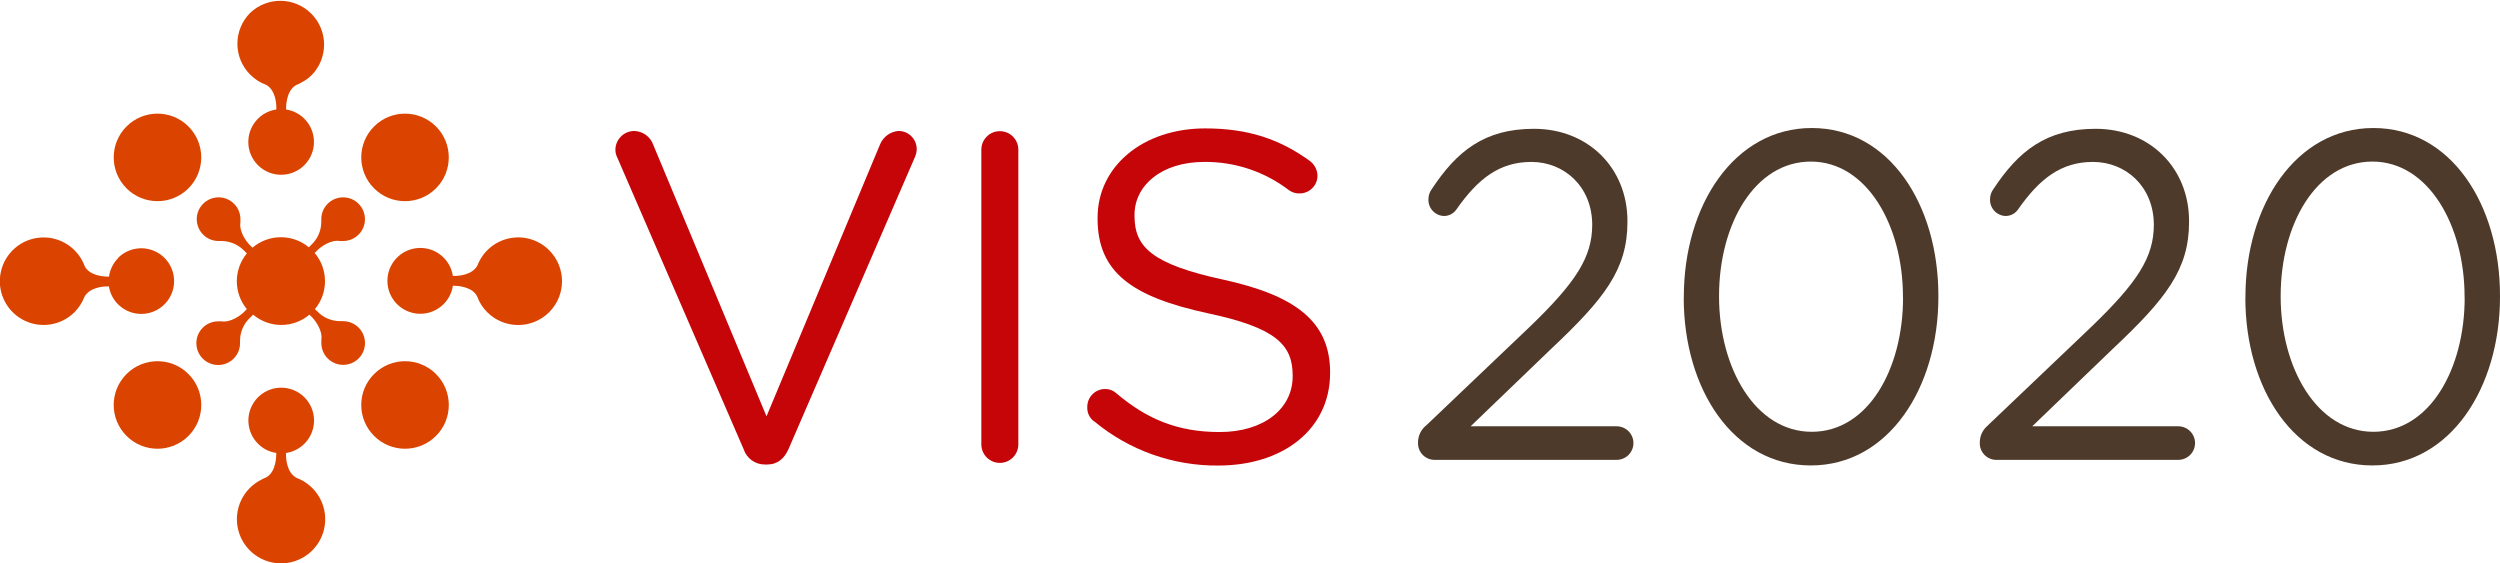
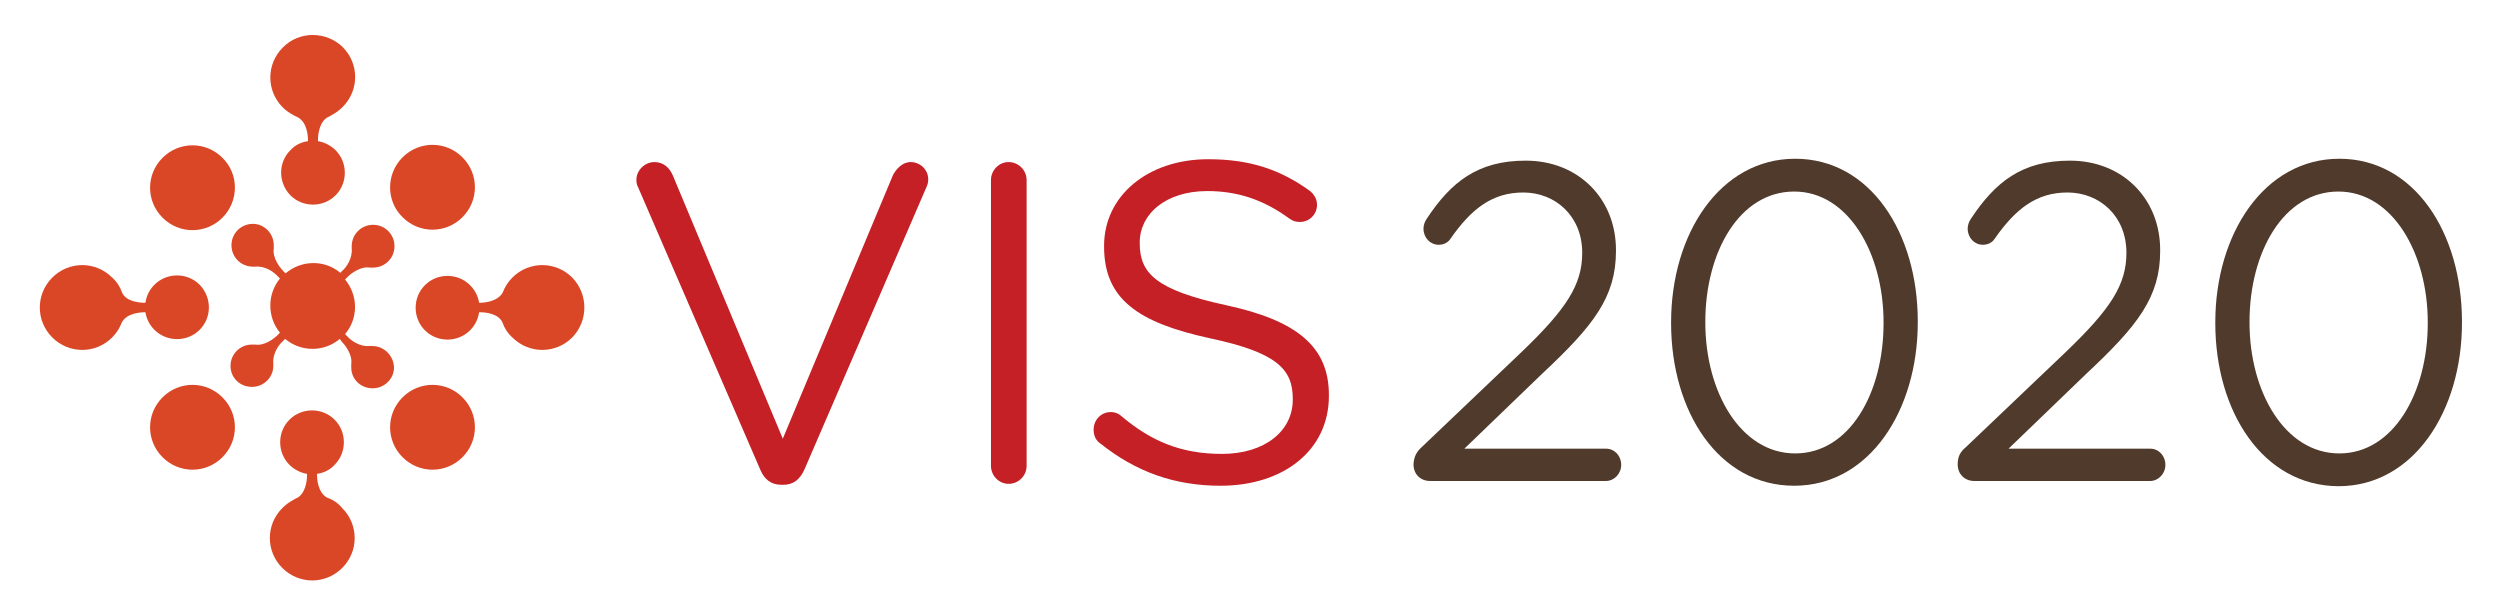
- <svg xmlns="http://www.w3.org/2000/svg" viewBox="0 0 509.51 114.63">
-   <defs>
-     <style>.cls-1{fill:#c60509;}.cls-2{fill:#db4400;}.cls-3{fill:#4e3a2a;}</style>
-   </defs>
-   <g id="Layer_2" data-name="Layer 2">
-     <g id="Layer_1-2" data-name="Layer 1">
-       <path class="cls-1" d="M151.55,91.53,125.81,32.12a3.44,3.44,0,0,1-.39-1.71,3.87,3.87,0,0,1,3.82-3.72,4.23,4.23,0,0,1,3.91,2.86l23.07,55.3,23.17-55.49a4.43,4.43,0,0,1,3.72-2.67,3.7,3.7,0,0,1,3.72,3.62,4,4,0,0,1-.29,1.53L160.7,91.53c-.86,1.9-2.19,3.14-4.38,3.14h-.38a4.52,4.52,0,0,1-4.39-3.14" />
-       <path class="cls-1" d="M200,30.5a3.77,3.77,0,1,1,7.54,0V90.57a3.77,3.77,0,1,1-7.54,0Z" />
-       <path class="cls-1" d="M223,85.9A3.41,3.41,0,0,1,221.59,83a3.64,3.64,0,0,1,3.63-3.72,3.29,3.29,0,0,1,2.28.86c6.3,5.34,12.59,7.91,21.08,7.91,9,0,14.87-4.76,14.87-11.34v-.19c0-6.2-3.34-9.73-17.35-12.69-15.35-3.33-22.41-8.29-22.41-19.26v-.19c0-10.49,9.25-18.21,21.93-18.21,8.77,0,15.16,2.19,21.26,6.58a3.86,3.86,0,0,1,1.63,3.05,3.63,3.63,0,0,1-3.63,3.62,3.55,3.55,0,0,1-2.19-.66A27.93,27.93,0,0,0,245.43,33c-8.68,0-14.21,4.77-14.21,10.78V44c0,6.29,3.44,9.82,18.12,13,14.87,3.25,21.74,8.68,21.74,18.88V76c0,11.45-9.54,18.88-22.79,18.88a39,39,0,0,1-25.27-9" />
-       <path class="cls-2" d="M38.4,38.39a8.92,8.92,0,1,1,0-12.62,8.92,8.92,0,0,1,0,12.62" />
-       <path class="cls-2" d="M76.24,76.23a8.92,8.92,0,1,1,0,12.61,8.9,8.9,0,0,1,0-12.61" />
-       <path class="cls-2" d="M76.24,25.77a8.92,8.92,0,1,1,0,12.62,8.92,8.92,0,0,1,0-12.62" />
-       <path class="cls-2" d="M25.79,76.23a8.92,8.92,0,1,1,0,12.61,8.9,8.9,0,0,1,0-12.61" />
-       <path class="cls-2" d="M69.9,65.45a5.27,5.27,0,0,0-.56,0,6.39,6.39,0,0,1-4.63-1.95L64.18,63a8.91,8.91,0,0,0-.05-11.45l.58-.58c.72-.7,2.7-2.15,4.56-1.85h.06a5.85,5.85,0,0,0,.59,0,4.45,4.45,0,1,0-4.44-4.45,5.21,5.21,0,0,0,0,.55h0a6.4,6.4,0,0,1-2,4.64l-.53.54a8.93,8.93,0,0,0-11.49.08l-.6-.59c-.7-.72-2.16-2.71-1.86-4.56v-.07a3.9,3.9,0,0,0,0-.59,4.45,4.45,0,1,0-4.44,4.45,3.19,3.19,0,0,0,.54,0h0a6.48,6.48,0,0,1,4.64,1.95l.57.57a8.91,8.91,0,0,0,0,11.36l-.62.63c-.73.7-2.71,2.15-4.56,1.86h-.06a5.85,5.85,0,0,0-.6,0,4.45,4.45,0,1,0,4.45,4.45,4.89,4.89,0,0,0,0-.54h0A6.41,6.41,0,0,1,51,64.72l.59-.59a8.89,8.89,0,0,0,11.47,0l.57.56c.7.73,2.15,2.71,1.86,4.56v.07a3.92,3.92,0,0,0,0,.59,4.45,4.45,0,1,0,4.46-4.45" />
-       <path class="cls-2" d="M111.93,51a8.91,8.91,0,0,0-14.62,3.08c-1.06,2-3.87,2.17-4.85,2.16H92.3a6.71,6.71,0,1,0,0,2h.18c1,0,3.8.25,4.75,2.14a8.76,8.76,0,0,0,2.06,3.24A8.92,8.92,0,0,0,111.93,51M51,2.61a8.9,8.9,0,0,0,0,12.61,8.79,8.79,0,0,0,3.24,2.07c1.94,1.09,2.09,3.84,2.08,4.8v.22a6.69,6.69,0,1,0,5.71,1.89,6.61,6.61,0,0,0-3.72-1.88v-.27c0-1.09.27-4.09,2.43-4.88a2.62,2.62,0,0,0,.53-.27,8.41,8.41,0,0,0,2.34-1.68A8.92,8.92,0,0,0,51,2.61m9.37,94.74c-1.94-1.1-2.09-3.84-2.08-4.82v-.21a6.69,6.69,0,1,0-5.71-1.89,6.52,6.52,0,0,0,3.72,1.88v.27c0,1.09-.27,4.09-2.43,4.88a2.47,2.47,0,0,0-.54.27,9,9,0,1,0,7-.38M24.1,52.57a6.74,6.74,0,0,0-1.89,3.81H22c-1,0-3.8-.24-4.74-2.14a8.92,8.92,0,1,0-2.07,9.38,9,9,0,0,0,2-3.08c1.06-2,3.86-2.18,4.85-2.17h.15a6.69,6.69,0,1,0,1.87-5.81" />
-       <path class="cls-3" d="M290.68,86.69l21-20c9.48-9.12,12.82-14.25,12.82-20.89C324.48,38,318.77,33,312.1,33c-6.5,0-10.89,3.42-15.27,9.68a3.07,3.07,0,0,1-2.55,1.34,3.28,3.28,0,0,1-3.16-3.42,3.48,3.48,0,0,1,.7-2.09c5.09-7.7,10.71-12.26,20.81-12.26,11.06,0,19.05,8,19.05,18.81v.19c0,9.69-4.74,15.67-15.54,25.84L299.72,86.88h29.76a3.42,3.42,0,0,1,0,6.84h-37A3.37,3.37,0,0,1,289,90.21a4.46,4.46,0,0,1,1.67-3.52" />
-       <path class="cls-3" d="M343.17,60.67v-.19c0-18.62,10.27-34.39,26.07-34.39s25.81,15.58,25.81,34.2v.19c0,18.61-10.18,34.38-26,34.38s-25.9-15.58-25.9-34.19m44.68,0v-.19c0-14.54-7.37-27.55-18.78-27.55s-18.7,12.73-18.7,27.36v.19C350.37,75,357.74,88,369.24,88s18.61-12.82,18.61-27.35" />
-       <path class="cls-3" d="M405.14,86.69l21-20c9.48-9.12,12.82-14.25,12.82-20.89C438.94,38,433.23,33,426.56,33c-6.5,0-10.89,3.42-15.27,9.68a3.07,3.07,0,0,1-2.55,1.34,3.28,3.28,0,0,1-3.16-3.42,3.48,3.48,0,0,1,.7-2.09c5.09-7.7,10.71-12.26,20.81-12.26,11.06,0,19.05,8,19.05,18.81v.19c0,9.69-4.74,15.67-15.54,25.84L414.18,86.88h29.76a3.42,3.42,0,0,1,0,6.84H407a3.37,3.37,0,0,1-3.51-3.51,4.46,4.46,0,0,1,1.67-3.52" />
-       <path class="cls-3" d="M457.63,60.67v-.19c0-18.62,10.27-34.39,26.07-34.39s25.81,15.58,25.81,34.2v.19c0,18.61-10.18,34.38-26,34.38s-25.9-15.58-25.9-34.19m44.68,0v-.19c0-14.54-7.37-27.55-18.78-27.55s-18.7,12.73-18.7,27.36v.19C464.83,75,472.2,88,483.7,88s18.61-12.82,18.61-27.35" />
-     </g>
+ <svg xmlns="http://www.w3.org/2000/svg" version="1.1" id="Layer_1" x="0px" y="0px" viewBox="0 0 526 129" style="enable-background:new 0 0 526 129;" xml:space="preserve">
+   <style type="text/css">
+ 	.st0{fill:#C42026;}
+ 	.st1{fill:#DA4726;}
+ 	.st2{fill:#4F3A2B;}
+ </style>
+   <g>
+     <path class="st0" d="M160,98.9l-25.7-59.4c-0.3-0.6-0.4-1-0.4-1.7c0-1.9,1.7-3.7,3.8-3.7c1.9,0,3.2,1.2,3.9,2.9l23.1,55.3   l23.2-55.5c0.7-1.3,2-2.7,3.7-2.7c2.1,0,3.7,1.7,3.7,3.6c0,0.6-0.1,1-0.3,1.5l-25.8,59.7c-0.9,1.9-2.2,3.1-4.4,3.1h-0.4   C162.2,102,160.8,100.8,160,98.9z" />
+     <path class="st0" d="M208.5,37.9c0-2.1,1.7-3.8,3.7-3.8c2.1,0,3.8,1.7,3.8,3.8v60.1c0,2.1-1.7,3.8-3.8,3.8c-2,0-3.7-1.7-3.7-3.8   V37.9z" />
+     <path class="st0" d="M231.5,93.3c-0.9-0.6-1.4-1.6-1.4-2.9c0-2.1,1.6-3.7,3.6-3.7c1,0,1.8,0.4,2.3,0.9c6.3,5.3,12.6,7.9,21.1,7.9   c9,0,14.9-4.8,14.9-11.4v-0.2c0-6.2-3.3-9.7-17.3-12.7c-15.3-3.3-22.4-8.3-22.4-19.3v-0.2c0-10.5,9.2-18.2,21.9-18.2   c8.8,0,15.2,2.2,21.3,6.6c0.8,0.6,1.6,1.6,1.6,3c0,2-1.6,3.6-3.6,3.6c-0.9,0-1.5-0.2-2.2-0.7c-5.6-4.1-11.1-5.8-17.3-5.8   c-8.7,0-14.2,4.8-14.2,10.8v0.2c0,6.3,3.4,9.8,18.1,13c14.9,3.2,21.7,8.7,21.7,18.9v0.2c0,11.4-9.5,18.9-22.8,18.9   C247,102.2,238.9,99.2,231.5,93.3z" />
+   </g>
+   <g>
+     <path class="st1" d="M46.8,45.8c-3.5,3.5-9.1,3.5-12.6,0c-3.5-3.5-3.5-9.1,0-12.6c3.5-3.5,9.1-3.5,12.6,0   C50.3,36.6,50.3,42.3,46.8,45.8z" />
+     <path class="st1" d="M84.7,83.6c3.5-3.5,9.1-3.5,12.6,0c3.5,3.5,3.5,9.1,0,12.6c-3.5,3.5-9.1,3.5-12.6,0   C81.2,92.7,81.2,87.1,84.7,83.6z" />
+     <path class="st1" d="M84.7,33.1c3.5-3.5,9.1-3.5,12.6,0c3.5,3.5,3.5,9.1,0,12.6c-3.5,3.5-9.1,3.5-12.6,0   C81.2,42.3,81.2,36.6,84.7,33.1z" />
+     <path class="st1" d="M34.2,83.6c3.5-3.5,9.1-3.5,12.6,0c3.5,3.5,3.5,9.1,0,12.6c-3.5,3.5-9.1,3.5-12.6,0   C30.7,92.7,30.7,87.1,34.2,83.6z" />
+     <path class="st1" d="M78.3,72.8c-0.2,0-0.4,0-0.6,0c-2.1,0.2-4-1.3-4.6-2c0,0-0.2-0.2-0.5-0.5c2.8-3.3,2.8-8.1,0-11.5   c0.3-0.3,0.5-0.5,0.6-0.6c0.7-0.7,2.7-2.2,4.6-1.9c0,0,0,0,0.1,0c0.2,0,0.4,0,0.6,0c2.5,0,4.5-2,4.5-4.5c0-2.5-2-4.5-4.5-4.5   c-2.5,0-4.5,2-4.5,4.5c0,0.2,0,0.4,0,0.5l0,0c0.2,2.1-1.2,4-1.9,4.6c0,0-0.2,0.2-0.5,0.5c-3.3-2.8-8.2-2.7-11.5,0.1   c-0.4-0.3-0.6-0.6-0.6-0.6c-0.7-0.7-2.2-2.7-1.9-4.6c0,0,0,0,0-0.1c0-0.2,0-0.4,0-0.6c0-2.5-2-4.5-4.4-4.5c-2.5,0-4.5,2-4.5,4.5   c0,2.5,2,4.5,4.5,4.5c0.2,0,0.4,0,0.5,0h0c2.1-0.2,4,1.2,4.6,1.9c0,0,0.2,0.2,0.6,0.6c-2.7,3.3-2.7,8.1,0,11.4   c-0.4,0.4-0.6,0.6-0.6,0.6c-0.7,0.7-2.7,2.2-4.6,1.9c0,0,0,0-0.1,0c-0.2,0-0.4,0-0.6,0c-2.5,0-4.5,2-4.5,4.5c0,2.5,2,4.4,4.5,4.4   c2.5,0,4.5-2,4.5-4.4c0-0.2,0-0.4,0-0.5c0,0,0,0,0,0c-0.2-2.1,1.2-4,1.9-4.6c0,0,0.2-0.2,0.6-0.6c3.3,2.8,8.2,2.8,11.5,0   C71.8,71.8,72,72,72,72c0.7,0.7,2.2,2.7,1.9,4.6c0,0,0,0,0,0.1c0,0.2,0,0.4,0,0.6c0,2.5,2,4.4,4.5,4.4c2.5,0,4.5-2,4.5-4.4   C82.8,74.8,80.8,72.8,78.3,72.8z" />
+     <path class="st1" d="M120.4,58.4c-3.5-3.5-9.1-3.5-12.6,0c-0.9,0.9-1.6,2-2,3.1c-1.1,2-3.9,2.2-4.9,2.2c0,0-0.1,0-0.1,0   c-0.2-1.3-0.8-2.6-1.9-3.7c-2.6-2.6-6.9-2.6-9.5,0c-2.6,2.6-2.6,6.9,0,9.5c2.6,2.6,6.9,2.6,9.5,0c1.1-1.1,1.7-2.4,1.9-3.8   c0.1,0,0.1,0,0.2,0c1,0,3.8,0.2,4.7,2.1c0.4,1.2,1.1,2.3,2.1,3.2c3.5,3.5,9.1,3.5,12.6,0C123.8,67.5,123.8,61.9,120.4,58.4z    M59.5,10c-3.5,3.5-3.5,9.1,0,12.6c1,1,2.1,1.6,3.2,2.1c1.9,1.1,2.1,3.8,2.1,4.8c0,0.1,0,0.1,0,0.2c-1.4,0.2-2.7,0.8-3.7,1.9   c-2.6,2.6-2.6,6.8,0,9.5c2.6,2.6,6.9,2.6,9.5,0c2.6-2.6,2.6-6.9,0-9.5c-1-1-2.4-1.7-3.7-1.9c0-0.1,0-0.2,0-0.3   c0-1.1,0.3-4.1,2.4-4.9c0.2-0.1,0.4-0.2,0.5-0.3c0.8-0.4,1.6-1,2.3-1.7c3.5-3.5,3.5-9.1,0-12.6C68.6,6.5,62.9,6.5,59.5,10z    M68.8,104.7c-1.9-1.1-2.1-3.8-2.1-4.8c0-0.1,0-0.1,0-0.2c1.4-0.2,2.7-0.8,3.7-1.9c2.6-2.6,2.6-6.9,0-9.5c-2.6-2.6-6.9-2.6-9.5,0   c-2.6,2.6-2.6,6.9,0,9.5c1,1,2.4,1.7,3.7,1.9c0,0.1,0,0.2,0,0.3c0,1.1-0.3,4.1-2.4,4.9c-0.2,0.1-0.4,0.2-0.5,0.3   c-0.8,0.4-1.6,1-2.3,1.7c-3.5,3.5-3.5,9.1,0,12.6c3.5,3.5,9.1,3.5,12.6,0c3.5-3.5,3.5-9.1,0-12.6C71.1,105.8,70,105.1,68.8,104.7z    M32.5,59.9c-1.1,1.1-1.7,2.4-1.9,3.8c-0.1,0-0.1,0-0.2,0c-1,0-3.8-0.2-4.7-2.1c-0.4-1.2-1.1-2.3-2.1-3.2c-3.5-3.5-9.1-3.5-12.6,0   c-3.5,3.5-3.5,9.1,0,12.6c3.5,3.5,9.1,3.5,12.6,0c0.9-0.9,1.6-2,2-3.1c1-2,3.9-2.2,4.9-2.2c0,0,0.1,0,0.1,0   c0.2,1.3,0.8,2.6,1.9,3.7c2.6,2.6,6.9,2.6,9.5,0c2.6-2.6,2.6-6.8,0-9.5C39.4,57.3,35.1,57.3,32.5,59.9z" />
+   </g>
+   <g>
+     <path class="st2" d="M299.1,94.1l21-20c9.5-9.1,12.8-14.2,12.8-20.9c0-7.8-5.7-12.7-12.4-12.7c-6.5,0-10.9,3.4-15.3,9.7   c-0.5,0.8-1.4,1.3-2.5,1.3c-1.8,0-3.2-1.5-3.2-3.4c0-0.8,0.3-1.5,0.7-2.1c5.1-7.7,10.7-12.2,20.8-12.2c11.1,0,19,8,19,18.8v0.2   c0,9.7-4.7,15.7-15.5,25.8l-16.4,15.8h29.8c1.8,0,3.2,1.5,3.2,3.4c0,1.9-1.5,3.4-3.2,3.4h-37c-2,0-3.5-1.4-3.5-3.5   C297.5,96.1,298,95.1,299.1,94.1z" />
+     <path class="st2" d="M351.6,68v-0.2c0-18.6,10.3-34.4,26.1-34.4s25.8,15.6,25.8,34.2v0.2c0,18.6-10.2,34.4-26,34.4   C361.6,102.2,351.6,86.6,351.6,68z M396.3,68v-0.2c0-14.5-7.4-27.5-18.8-27.5c-11.5,0-18.7,12.7-18.7,27.4v0.2   c0,14.5,7.4,27.5,18.9,27.5C389.2,95.4,396.3,82.6,396.3,68z" />
+     <path class="st2" d="M413.6,94.1l21-20c9.5-9.1,12.8-14.2,12.8-20.9c0-7.8-5.7-12.7-12.4-12.7c-6.5,0-10.9,3.4-15.3,9.7   c-0.5,0.8-1.4,1.3-2.5,1.3c-1.8,0-3.2-1.5-3.2-3.4c0-0.8,0.3-1.5,0.7-2.1c5.1-7.7,10.7-12.2,20.8-12.2c11.1,0,19,8,19,18.8v0.2   c0,9.7-4.7,15.7-15.5,25.8l-16.4,15.8h29.8c1.8,0,3.2,1.5,3.2,3.4c0,1.9-1.5,3.4-3.2,3.4h-37c-2,0-3.5-1.4-3.5-3.5   C411.9,96.1,412.4,95.1,413.6,94.1z" />
+     <path class="st2" d="M466.1,68v-0.2c0-18.6,10.3-34.4,26.1-34.4S518,49,518,67.7v0.2c0,18.6-10.2,34.4-26,34.4   C476.1,102.2,466.1,86.6,466.1,68z M510.8,68v-0.2c0-14.5-7.4-27.5-18.8-27.5c-11.5,0-18.7,12.7-18.7,27.4v0.2   c0,14.5,7.4,27.5,18.9,27.5C503.6,95.4,510.8,82.6,510.8,68z" />
  </g>
</svg>
